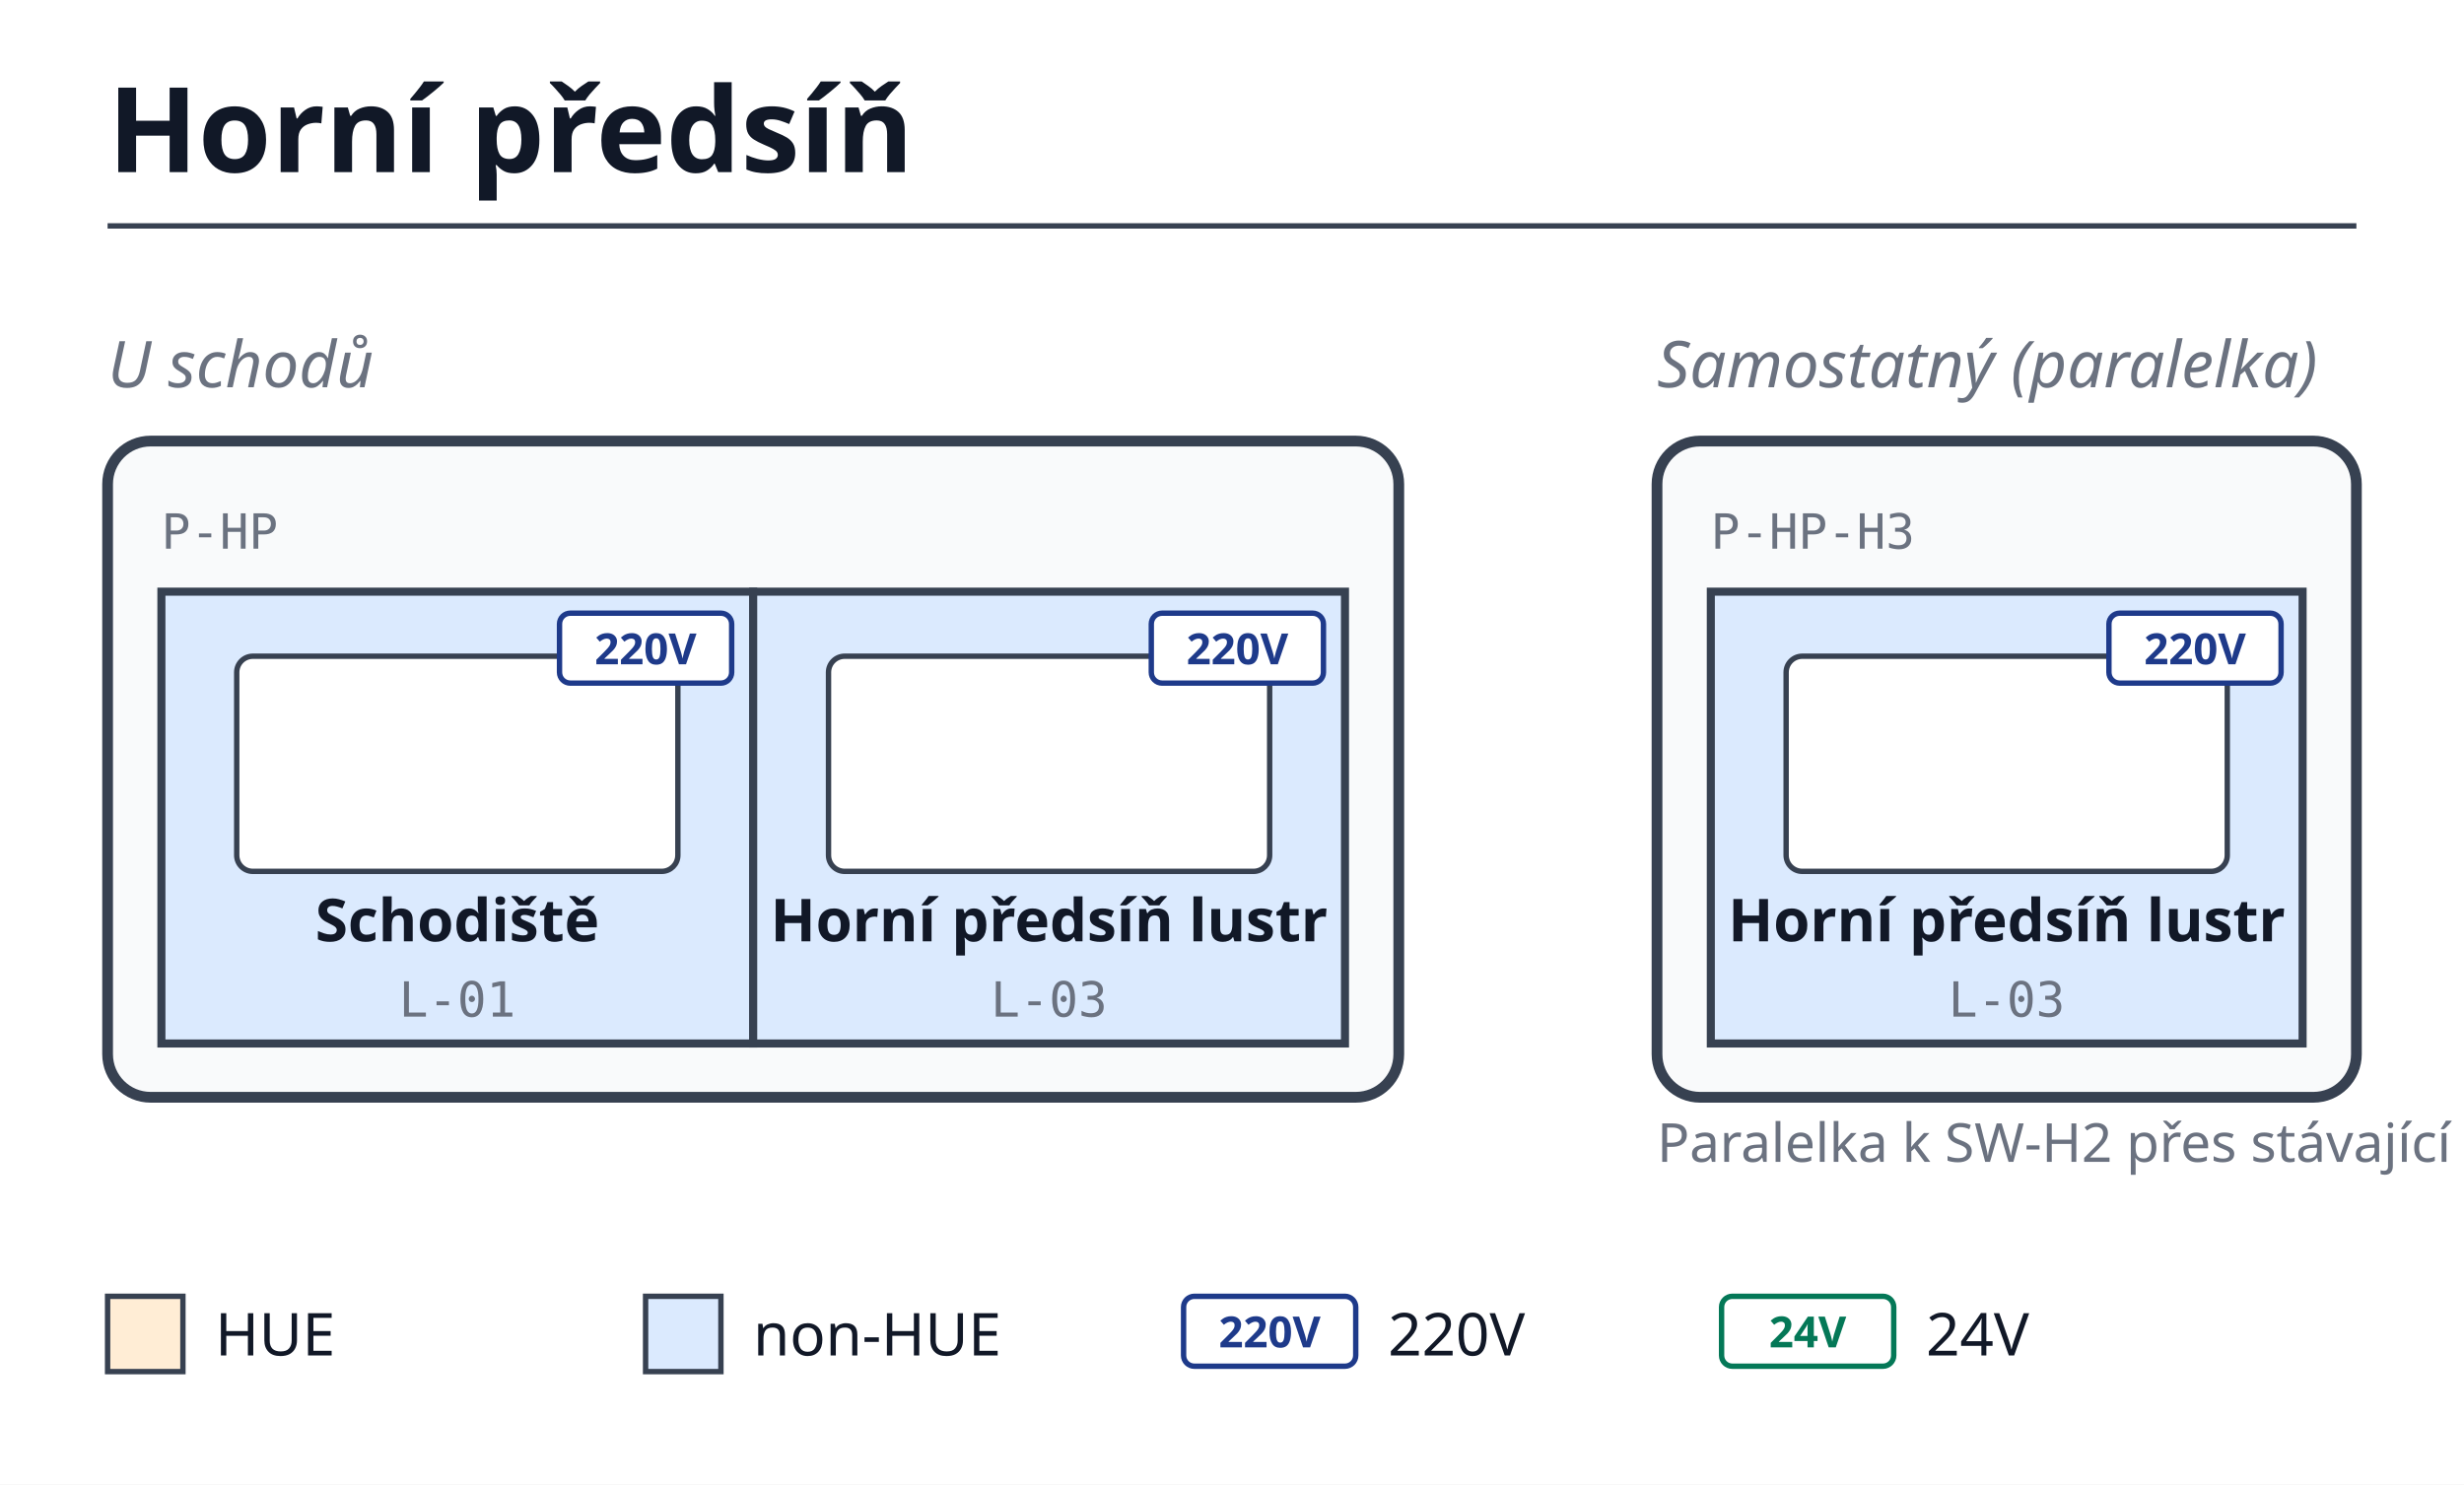
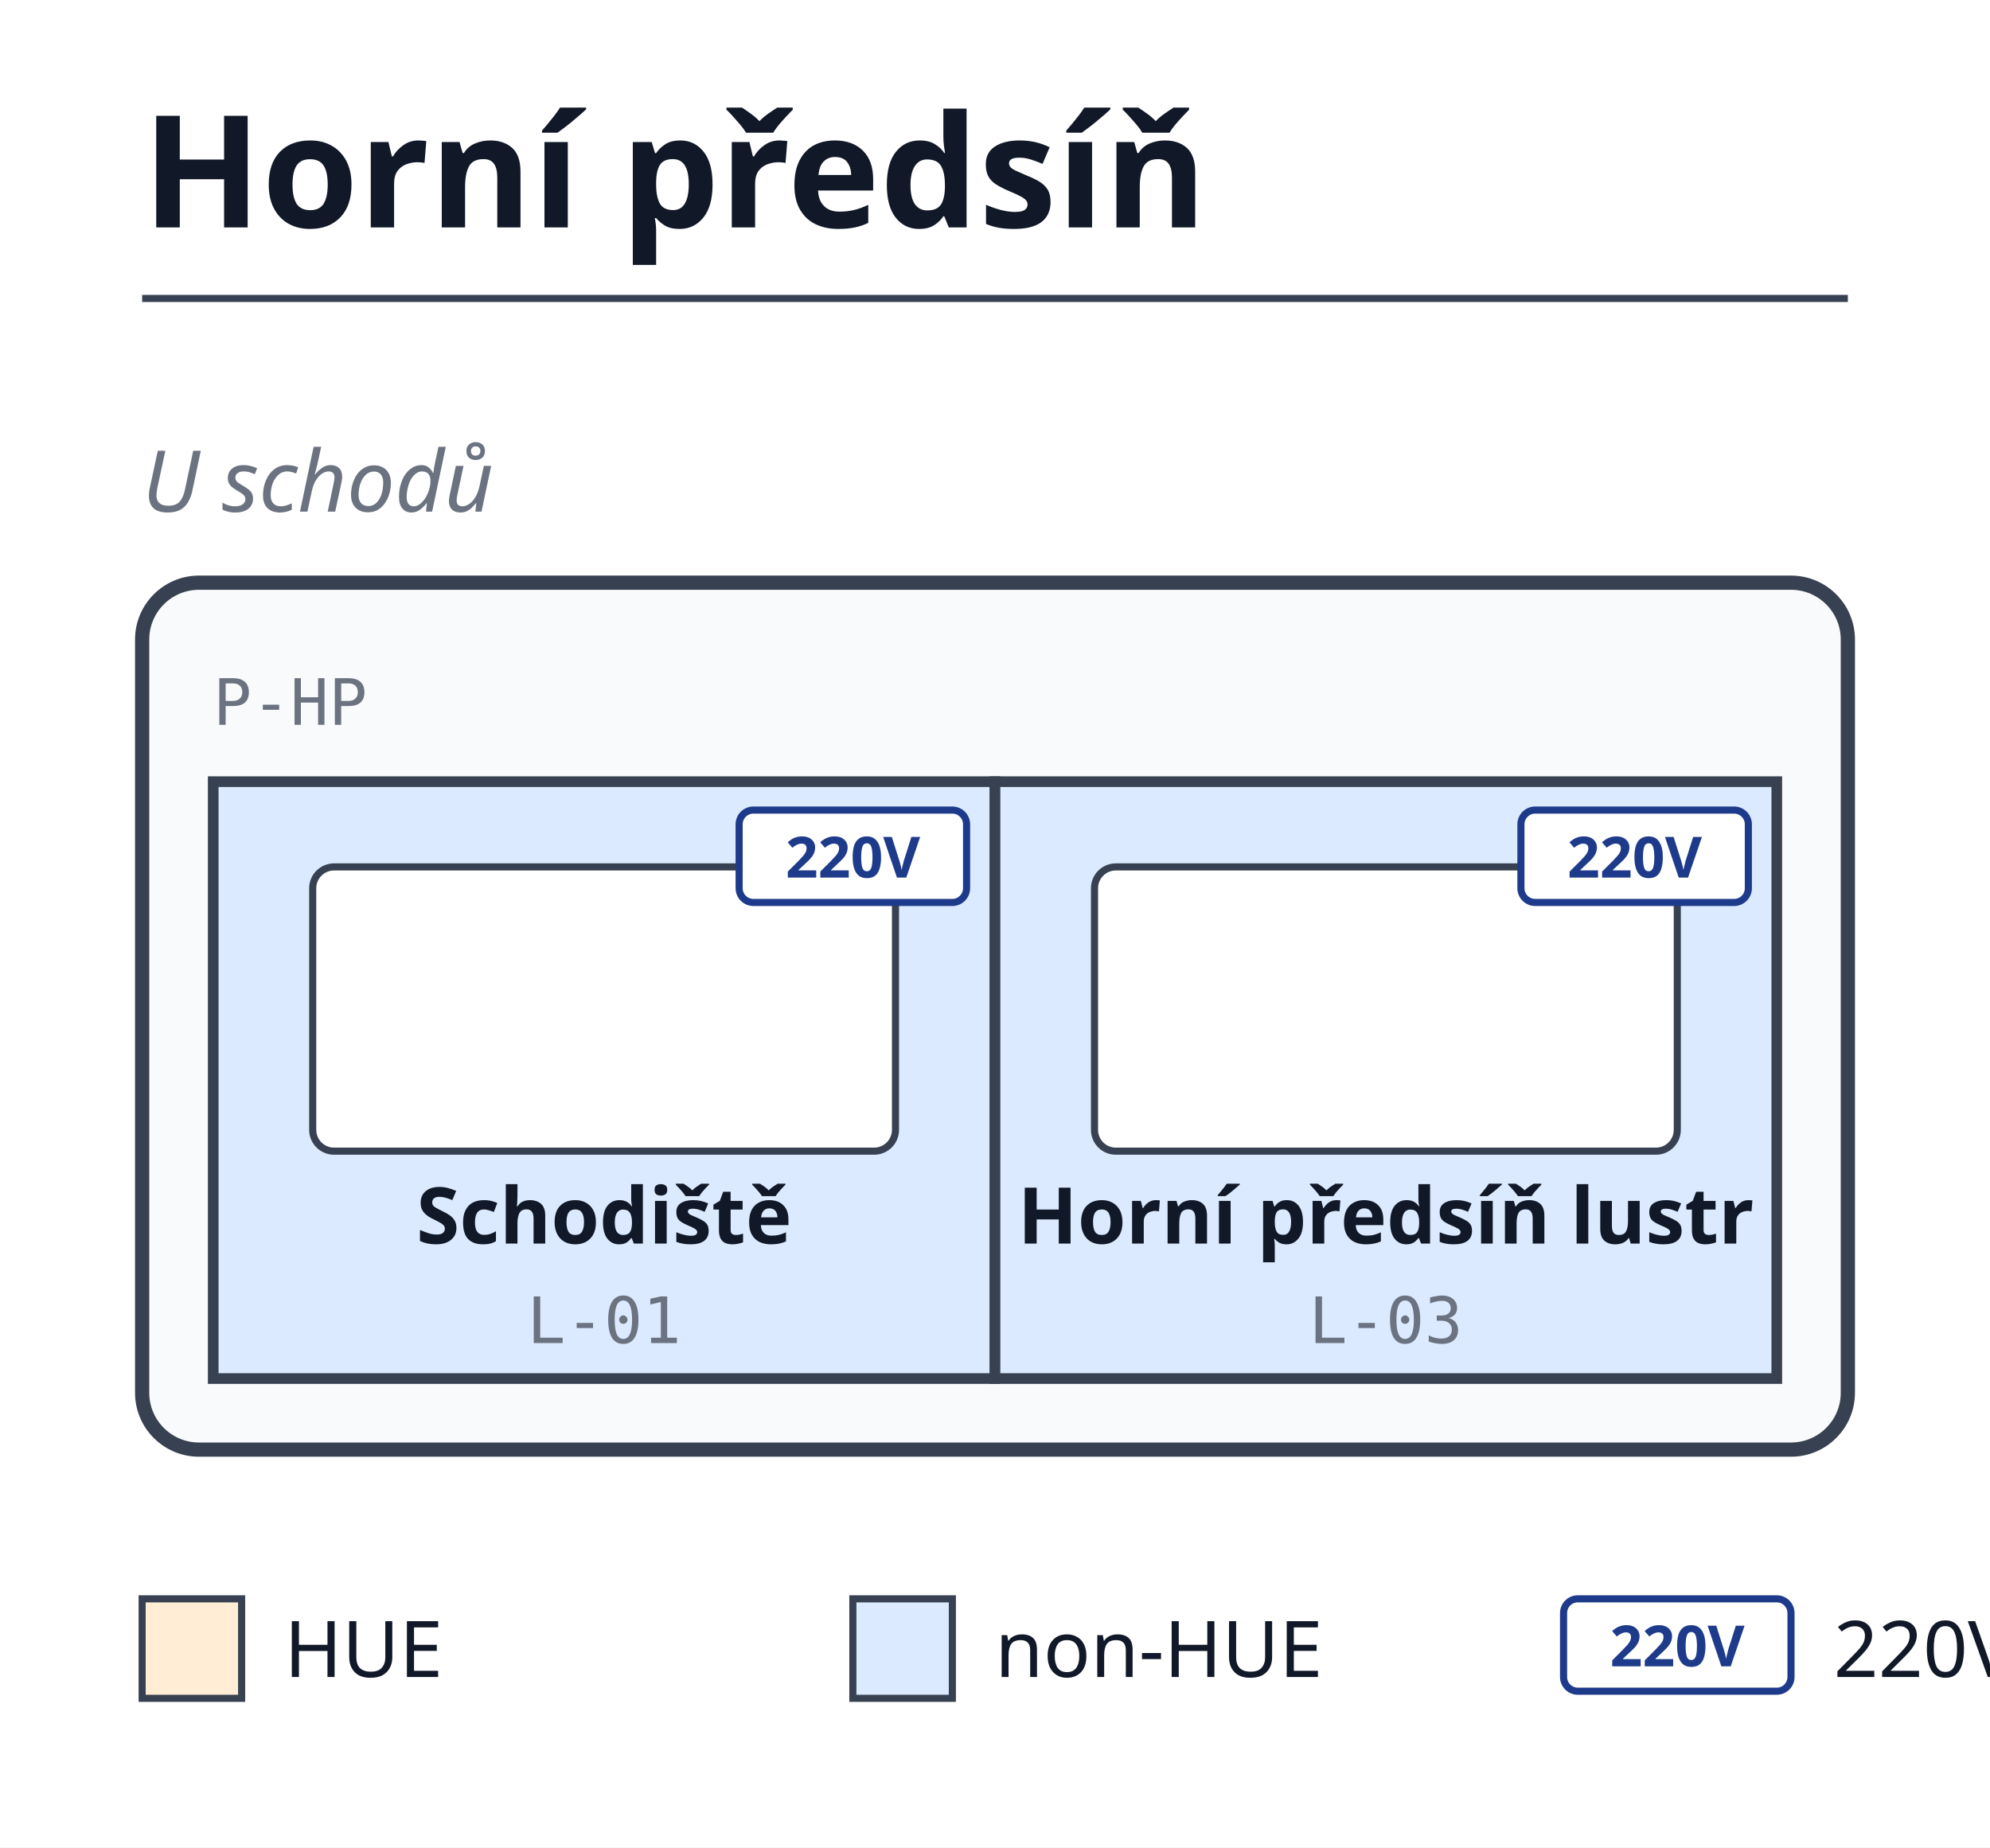
- <svg xmlns="http://www.w3.org/2000/svg" viewBox="0 0 458 276" width="458" height="276" font-family="sans-serif">
+ <svg xmlns="http://www.w3.org/2000/svg" viewBox="0 0 280 260" width="280" height="260" font-family="sans-serif">
  <rect width="100%" height="100%" fill="white" />
  <text x="20" y="32" font-size="22" font-weight="700" fill="#111827">Horní předsíň</text>
-   <line x1="20" y1="42" x2="438" y2="42" stroke="#374151" stroke-width="1" />
+   <line x1="20" y1="42" x2="260" y2="42" stroke="#374151" stroke-width="1" />
  <text x="20" y="72" font-size="12" font-style="italic" fill="#6b7280">U schodů</text>
  <rect x="20" y="82" width="240" height="122" fill="#f9fafb" stroke="#374151" stroke-width="2" rx="8" ry="8" />
  <rect x="30" y="110" width="110" height="84" fill="#dbeafe" stroke="#374151" stroke-width="1.5" />
  <rect x="44" y="122" width="82" height="40" fill="white" stroke="#374151" stroke-width="1" rx="3" ry="3" />
  <text x="85.0" y="175" text-anchor="middle" font-family="sans-serif" font-size="11" font-weight="600" fill="#111827">Schodiště</text>
  <text x="85.0" y="189" text-anchor="middle" font-family="monospace" font-size="9" fill="#6b7280">L-01</text>
  <rect x="104" y="114" width="32" height="13" fill="white" stroke="#1e3a8a" stroke-width="1" rx="2" ry="2" />
  <text x="120.0" y="123.5" text-anchor="middle" font-family="sans-serif" font-size="8" font-weight="700" fill="#1e3a8a">220V</text>
  <rect x="140" y="110" width="110" height="84" fill="#dbeafe" stroke="#374151" stroke-width="1.5" />
  <rect x="154" y="122" width="82" height="40" fill="white" stroke="#374151" stroke-width="1" rx="3" ry="3" />
  <text x="195.0" y="175" text-anchor="middle" font-family="sans-serif" font-size="11" font-weight="600" fill="#111827">Horní předsíň lustr</text>
  <text x="195.0" y="189" text-anchor="middle" font-family="monospace" font-size="9" fill="#6b7280">L-03</text>
  <rect x="214" y="114" width="32" height="13" fill="white" stroke="#1e3a8a" stroke-width="1" rx="2" ry="2" />
  <text x="230.0" y="123.5" text-anchor="middle" font-family="sans-serif" font-size="8" font-weight="700" fill="#1e3a8a">220V</text>
  <text x="30" y="102" font-family="monospace" font-size="9" fill="#6b7280">P-HP</text>
-   <text x="308" y="72" font-size="12" font-style="italic" fill="#6b7280">Samostatný (paralelka)</text>
-   <rect x="308" y="82" width="130" height="122" fill="#f9fafb" stroke="#374151" stroke-width="2" rx="8" ry="8" />
-   <rect x="318" y="110" width="110" height="84" fill="#dbeafe" stroke="#374151" stroke-width="1.5" />
-   <rect x="332" y="122" width="82" height="40" fill="white" stroke="#374151" stroke-width="1" rx="3" ry="3" />
-   <text x="373.0" y="175" text-anchor="middle" font-family="sans-serif" font-size="11" font-weight="600" fill="#111827">Horní předsíň lustr</text>
-   <text x="373.0" y="189" text-anchor="middle" font-family="monospace" font-size="9" fill="#6b7280">L-03</text>
-   <rect x="392" y="114" width="32" height="13" fill="white" stroke="#1e3a8a" stroke-width="1" rx="2" ry="2" />
-   <text x="408.0" y="123.5" text-anchor="middle" font-family="sans-serif" font-size="8" font-weight="700" fill="#1e3a8a">220V</text>
-   <text x="318" y="102" font-family="monospace" font-size="9" fill="#6b7280">P-HP-H3</text>
-   <text x="308" y="216" font-size="10" fill="#6b7280">Paralelka k SW-H2 přes stávající schodišťákový drát</text>
-   <rect x="20" y="241" width="14" height="14" fill="#ffedd5" stroke="#374151" stroke-width="1" />
-   <text x="40" y="252" font-size="11" fill="#111827">HUE</text>
-   <rect x="120" y="241" width="14" height="14" fill="#dbeafe" stroke="#374151" stroke-width="1" />
-   <text x="140" y="252" font-size="11" fill="#111827">non-HUE</text>
-   <rect x="220" y="241" width="32" height="13" fill="white" stroke="#1e3a8a" stroke-width="1" rx="2" ry="2" />
-   <text x="236.0" y="250.5" text-anchor="middle" font-family="sans-serif" font-size="8" font-weight="700" fill="#1e3a8a">220V</text>
-   <text x="258" y="252" font-size="11" fill="#111827">220V</text>
-   <rect x="320" y="241" width="32" height="13" fill="white" stroke="#047857" stroke-width="1" rx="2" ry="2" />
-   <text x="336.0" y="250.5" text-anchor="middle" font-family="sans-serif" font-size="8" font-weight="700" fill="#047857">24V</text>
-   <text x="358" y="252" font-size="11" fill="#111827">24V</text>
+   <rect x="20" y="225" width="14" height="14" fill="#ffedd5" stroke="#374151" stroke-width="1" />
+   <text x="40" y="236" font-size="11" fill="#111827">HUE</text>
+   <rect x="120" y="225" width="14" height="14" fill="#dbeafe" stroke="#374151" stroke-width="1" />
+   <text x="140" y="236" font-size="11" fill="#111827">non-HUE</text>
+   <rect x="220" y="225" width="32" height="13" fill="white" stroke="#1e3a8a" stroke-width="1" rx="2" ry="2" />
+   <text x="236.0" y="234.5" text-anchor="middle" font-family="sans-serif" font-size="8" font-weight="700" fill="#1e3a8a">220V</text>
+   <text x="258" y="236" font-size="11" fill="#111827">220V</text>
+   <rect x="320" y="225" width="32" height="13" fill="white" stroke="#047857" stroke-width="1" rx="2" ry="2" />
+   <text x="336.0" y="234.5" text-anchor="middle" font-family="sans-serif" font-size="8" font-weight="700" fill="#047857">24V</text>
+   <text x="358" y="236" font-size="11" fill="#111827">24V</text>
</svg>
